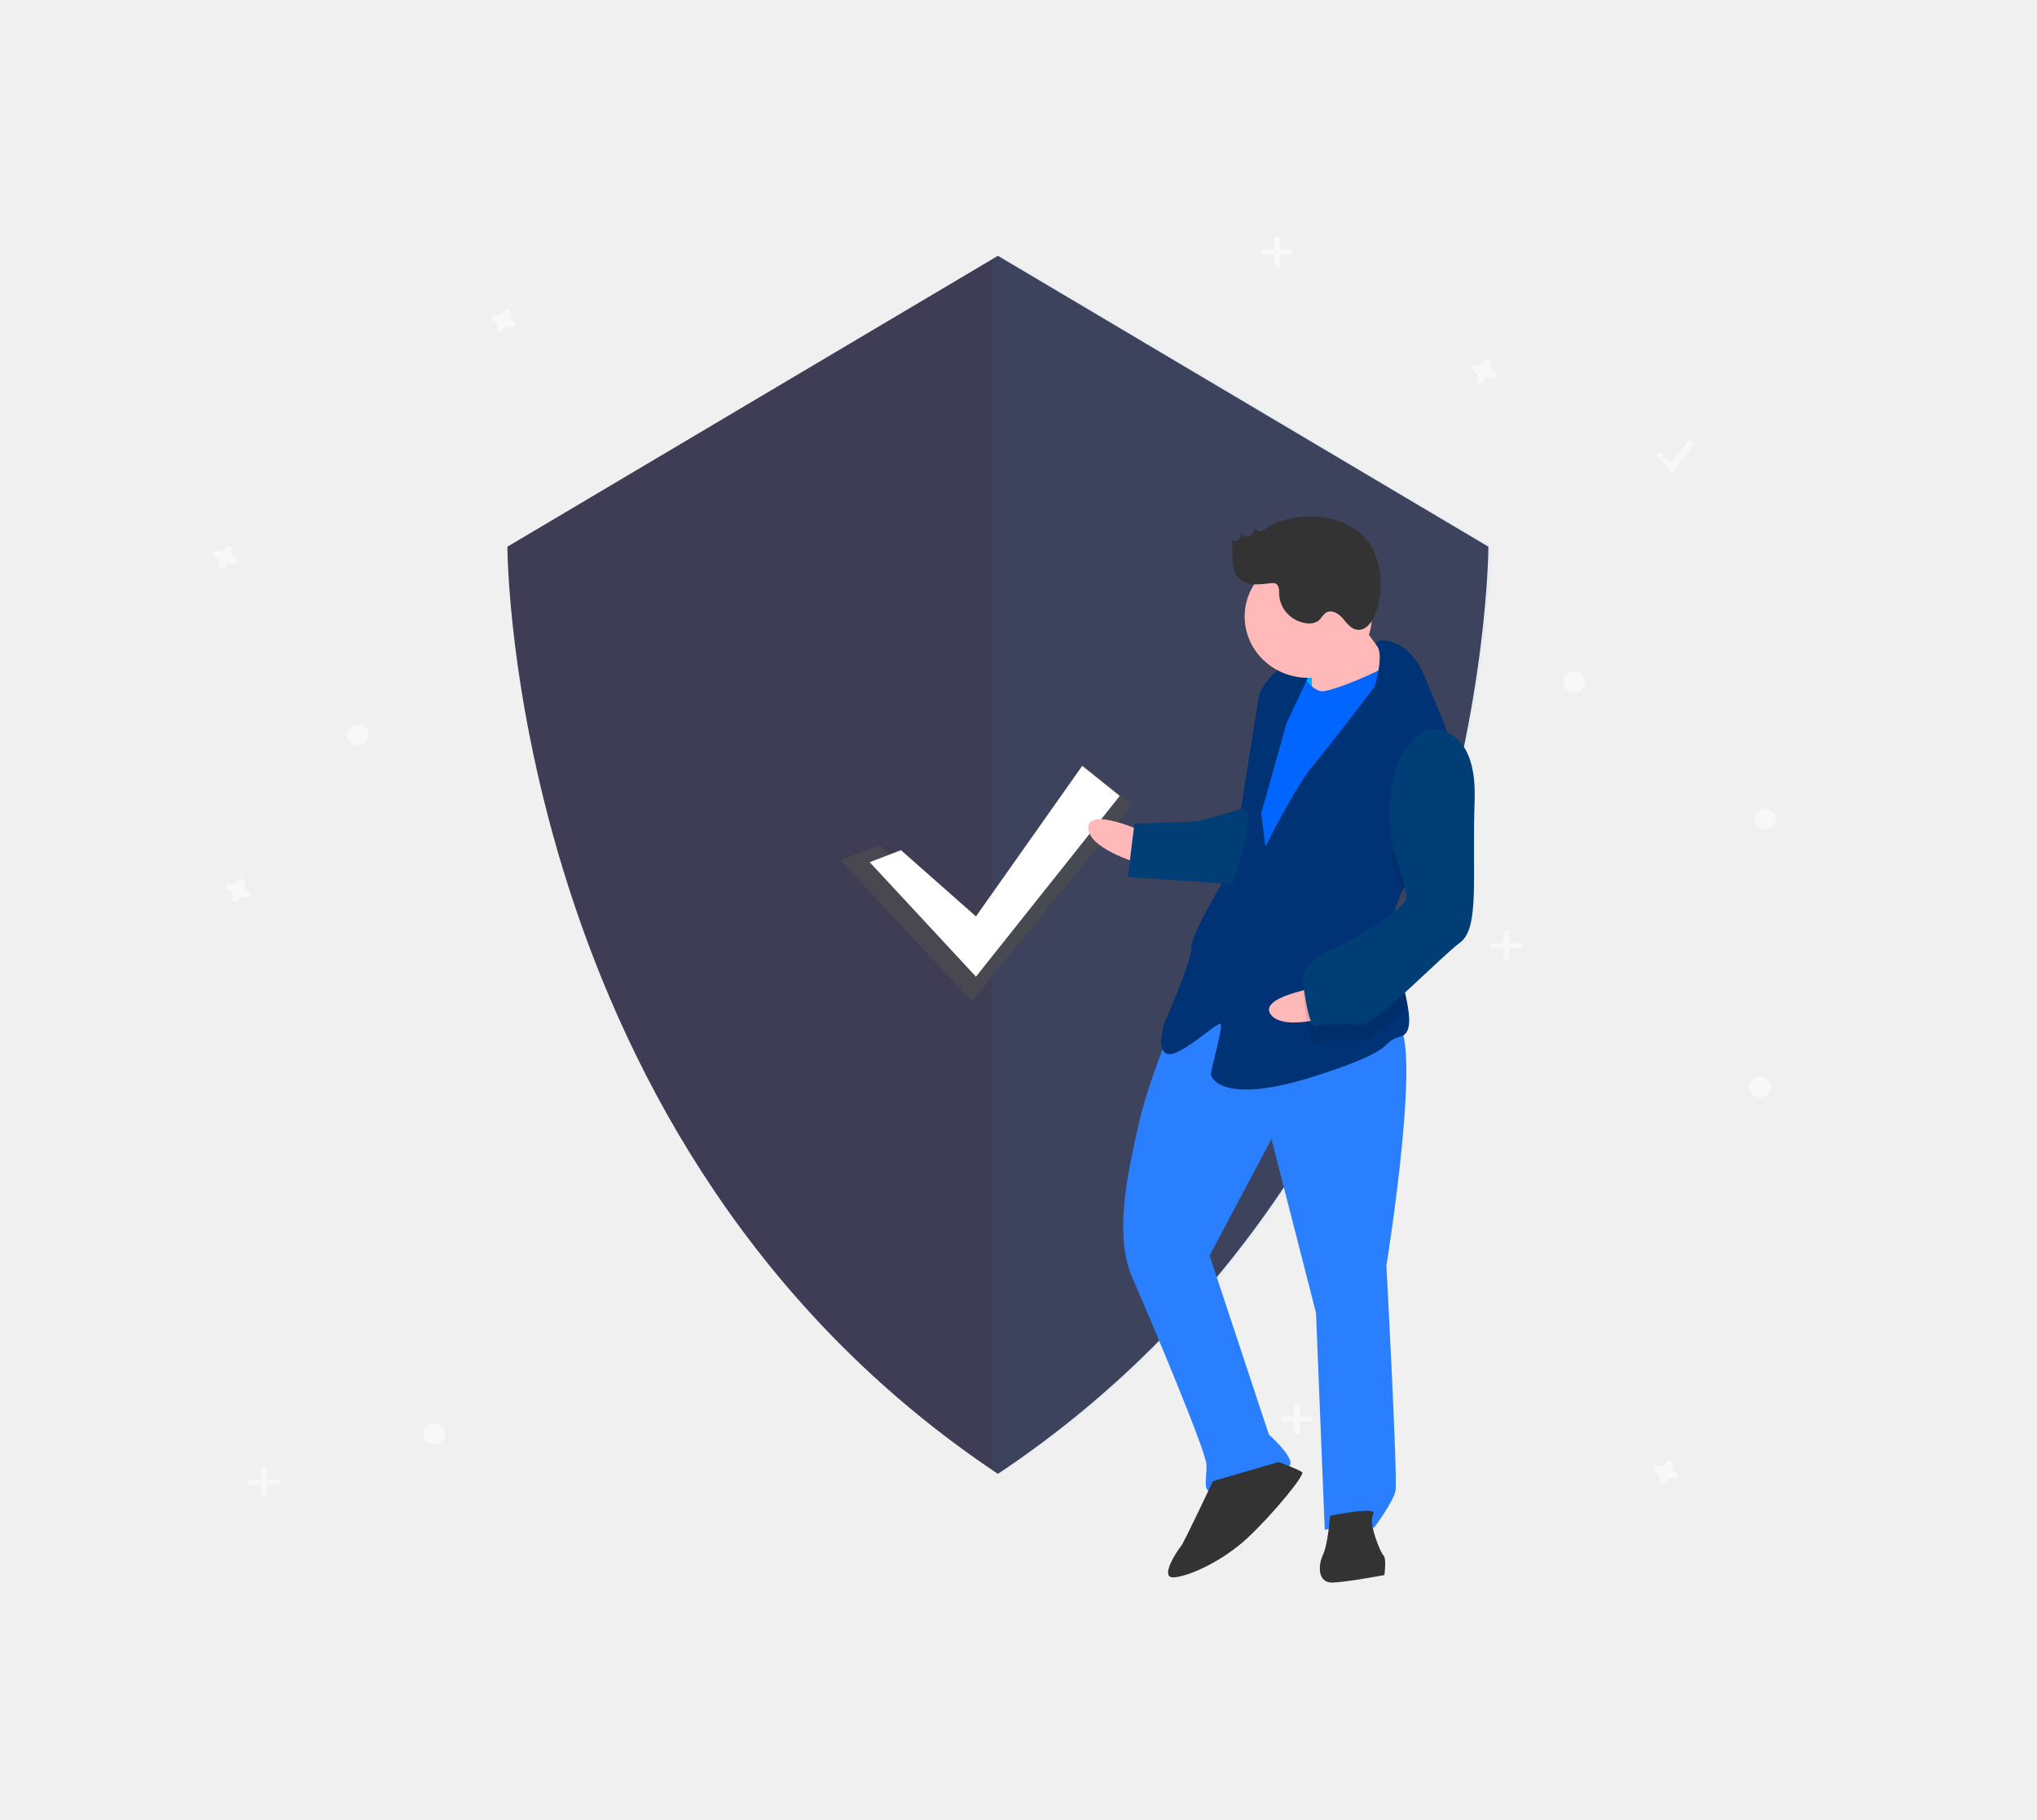
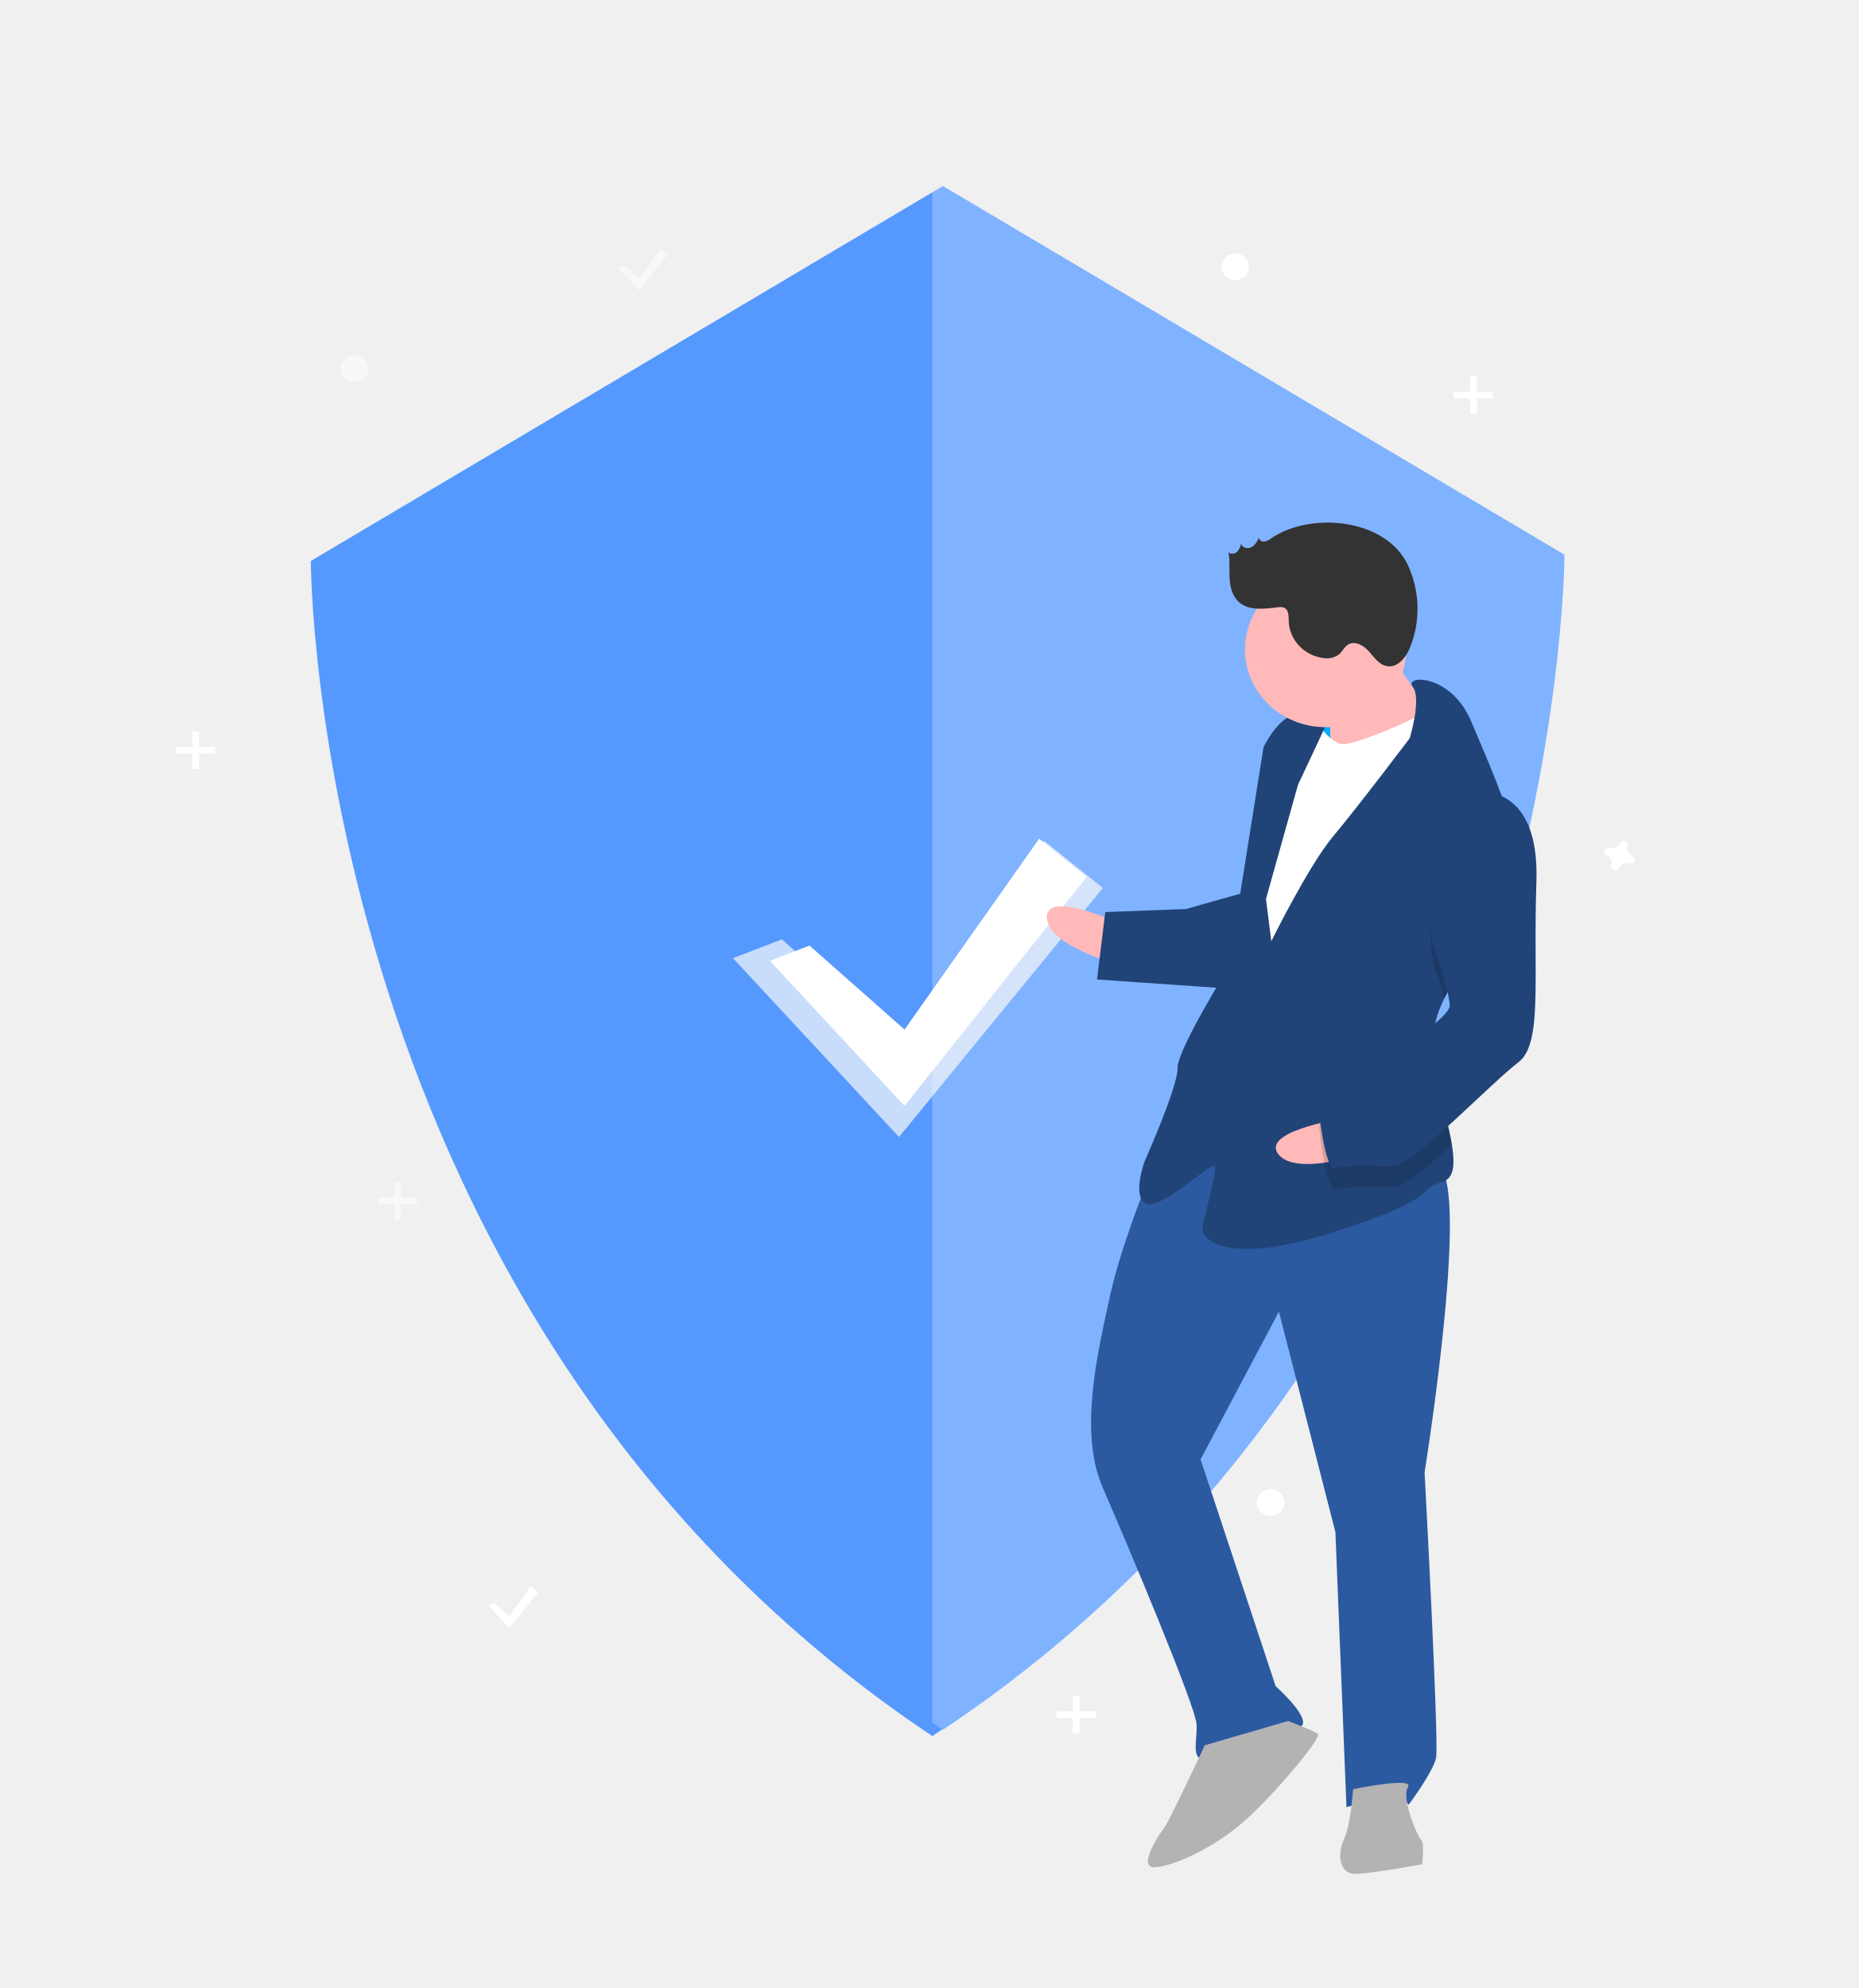
- <svg xmlns="http://www.w3.org/2000/svg" id="f921693e-33a8-40f4-b606-3710578972cc" data-name="Layer 1" width="859.399" height="767.784" viewBox="0 0 859.399 767.784" version="1.1">
-   <defs id="defs119">
-     <linearGradient id="b629f179-8ab2-4411-a7df-956765958247" x1="344.921" y1="369.397" x2="505.399" y2="369.397" gradientUnits="userSpaceOnUse">
-       <stop offset="0" stop-color="gray" stop-opacity="0.25" id="stop112" />
-       <stop offset="0.535" stop-color="gray" stop-opacity="0.12" id="stop114" />
-       <stop offset="1" stop-color="gray" stop-opacity="0.1" id="stop116" />
+ <svg xmlns="http://www.w3.org/2000/svg" xmlns:xlink="http://www.w3.org/1999/xlink" width="618.898" height="661.865" version="1.1" id="svg6663">
+   <defs id="defs6555">
+     <linearGradient id="A" x1="214.068" y1="364.927" x2="627.941" y2="364.927" gradientUnits="userSpaceOnUse">
+       <stop offset="0" stop-color="#06f" id="stop6548" />
+       <stop offset="1" stop-color="#06f" stop-opacity="0" id="stop6550" />
    </linearGradient>
+     <path id="B" d="m 216.824,135.464 a 2.819,2.717 0 0 1 -1.571,-3.284 1.355,1.306 0 0 0 0.061,-0.301 v 0 a 1.414,1.363 0 0 0 -2.54,-0.903 v 0 a 1.355,1.306 0 0 0 -0.156,0.268 2.819,2.717 0 0 1 -3.407,1.514 1.355,1.306 0 0 0 -0.313,-0.059 v 0 a 1.414,1.363 0 0 0 -0.937,2.448 v 0 a 1.355,1.306 0 0 0 0.278,0.151 2.819,2.717 0 0 1 1.571,3.284 1.355,1.306 0 0 0 -0.061,0.301 v 0 a 1.414,1.363 0 0 0 2.54,0.903 v 0 a 1.355,1.306 0 0 0 0.156,-0.268 2.819,2.717 0 0 1 3.407,-1.514 1.355,1.306 0 0 0 0.313,0.059 v 0 a 1.414,1.363 0 0 0 0.937,-2.448 v 0 a 1.355,1.306 0 0 0 -0.278,-0.151 z" />
+     <path id="C" d="m 362.749,121.297 -7.004,-7.544 2.06,-0.794 4.944,4.368 7.004,-9.927 2.472,1.986 z" />
  </defs>
-   <path d="M 421.004,107.947 214.068,230.684 c 0,0 0,253.145 206.937,391.224 C 627.941,483.829 627.941,230.684 627.941,230.684 Z" fill="#3f3d56" id="path123" style="stroke-width:0.753" />
-   <path d="m 422.24,107.947 -3.537,2.098 v 509.468 c 1.175,0.8 2.349,1.601 3.537,2.394 C 629.177,483.829 629.177,230.684 629.177,230.684 Z" fill="#00b0ff" opacity="0.04" id="path125" style="stroke-width:0.753" />
-   <g opacity="0.7" id="g129" transform="matrix(0.7672786,0,0,0.7395103,90.00109,100)" style="fill:#4d4d4d">
-     <polygon points="505.399,323.935 416.949,436.044 344.921,355.542 366.106,347.068 416.949,393.674 479.977,302.75 " fill="url(#b629f179-8ab2-4411-a7df-956765958247)" id="polygon127" style="fill:#4d4d4d" />
+   <path d="m 310.424,64.028 -206.936,122.737 c 0,0 0,253.145 206.937,391.224 206.937,-138.079 206.937,-391.224 206.937,-391.224 z" fill="url(#A)" id="path6557" style="fill:#5599ff" />
+   <path d="m 313.961,61.93 -3.537,2.098 v 509.468 l 3.537,2.394 c 206.937,-138.079 206.937,-391.224 206.937,-391.224 z" fill="#59f" id="path6559" style="fill:#80b3ff" />
+   <path fill="#f9f9f9" d="m 367.203,295.634 -67.866,82.906 -55.266,-59.532 16.255,-6.267 39.011,34.466 48.36,-67.239 z" opacity="0.7" id="path6561" />
+   <path fill="#ffffff" d="m 361.832,291.937 -60.653,76.25 -44.831,-48.292 13.186,-5.083 31.645,27.958 44.831,-63.542 z" id="path6563" />
+   <ellipse cx="423.045" cy="500.213" fill="#80b3ff" rx="4.604" ry="4.437" id="ellipse6575" style="fill:#ffffff" />
+   <g fill="#5599ff" id="g6585" transform="translate(444.0855,49.66496)" style="fill:#ffffff">
+     <use xlink:href="#B" x="-117.393" y="99.834" id="use6581" width="100%" height="100%" style="fill:#ffffff" />
+     <ellipse cx="-32.776" cy="39.154" rx="4.604" ry="4.437" id="ellipse6583" style="fill:#ffffff" />
  </g>
-   <polygon points="498.399,318.935 419.349,422.044 360.921,356.742 378.106,349.868 419.349,387.674 477.777,301.75 " fill="#3ad29f" id="polygon131" transform="matrix(0.7672786,0,0,0.7395103,90.00109,100)" style="fill:#ffffff" />
-   <path d="m 216.824,135.464 a 2.819,2.717 0 0 1 -1.571,-3.284 1.355,1.306 0 0 0 0.061,-0.301 v 0 a 1.414,1.363 0 0 0 -2.54,-0.903 v 0 a 1.355,1.306 0 0 0 -0.156,0.268 2.819,2.717 0 0 1 -3.407,1.514 1.355,1.306 0 0 0 -0.313,-0.059 v 0 a 1.414,1.363 0 0 0 -0.937,2.448 v 0 a 1.355,1.306 0 0 0 0.278,0.151 2.819,2.717 0 0 1 1.571,3.284 1.355,1.306 0 0 0 -0.061,0.301 v 0 a 1.414,1.363 0 0 0 2.54,0.903 v 0 a 1.355,1.306 0 0 0 0.156,-0.268 2.819,2.717 0 0 1 3.407,-1.514 1.355,1.306 0 0 0 0.313,0.059 v 0 a 1.414,1.363 0 0 0 0.937,-2.448 v 0 a 1.355,1.306 0 0 0 -0.278,-0.151 z" fill="#4d8af0" opacity="0.5" id="path133" style="stroke-width:0.753;fill:#ffffff" />
-   <path d="m 104.802,375.805 a 2.819,2.717 0 0 1 -1.571,-3.284 1.355,1.306 0 0 0 0.061,-0.301 v 0 a 1.414,1.363 0 0 0 -2.54,-0.903 v 0 a 1.355,1.306 0 0 0 -0.156,0.268 2.819,2.717 0 0 1 -3.407,1.514 1.355,1.306 0 0 0 -0.313,-0.059 v 0 a 1.414,1.363 0 0 0 -0.937,2.448 v 0 a 1.355,1.306 0 0 0 0.278,0.151 2.819,2.717 0 0 1 1.571,3.284 1.355,1.306 0 0 0 -0.061,0.301 v 0 a 1.414,1.363 0 0 0 2.54,0.903 v 0 a 1.355,1.306 0 0 0 0.156,-0.268 2.819,2.717 0 0 1 3.407,-1.514 1.355,1.306 0 0 0 0.313,0.059 v 0 a 1.414,1.363 0 0 0 0.937,-2.448 v 0 a 1.355,1.306 0 0 0 -0.278,-0.151 z" fill="#4d8af0" opacity="0.5" id="path135" style="stroke-width:0.753;fill:#ffffff" />
-   <ellipse cx="664.232" cy="287.836" fill="#f55f44" opacity="0.5" id="circle137" rx="4.604" ry="4.437" style="stroke-width:0.753;fill:#ffffff" />
-   <ellipse cx="183.148" cy="605.086" fill="#f55f44" opacity="0.5" id="circle139" rx="4.604" ry="4.437" style="stroke-width:0.753;fill:#ffffff" />
-   <ellipse cx="742.494" cy="458.662" fill="#f55f44" opacity="0.5" id="circle141" rx="4.604" ry="4.437" style="stroke-width:0.753;fill:#ffffff" />
-   <path d="m 630.387,156.91 a 2.819,2.717 0 0 1 -1.571,-3.284 1.355,1.306 0 0 0 0.061,-0.301 v 0 a 1.414,1.363 0 0 0 -2.54,-0.903 v 0 a 1.355,1.306 0 0 0 -0.156,0.268 2.819,2.717 0 0 1 -3.407,1.514 1.355,1.306 0 0 0 -0.313,-0.059 v 0 a 1.414,1.363 0 0 0 -0.937,2.448 v 0 a 1.355,1.306 0 0 0 0.278,0.151 2.819,2.717 0 0 1 1.571,3.284 1.355,1.306 0 0 0 -0.061,0.301 v 0 a 1.414,1.363 0 0 0 2.54,0.903 v 0 a 1.355,1.306 0 0 0 0.156,-0.268 2.819,2.717 0 0 1 3.407,-1.514 1.355,1.306 0 0 0 0.313,0.059 v 0 a 1.414,1.363 0 0 0 0.937,-2.448 v 0 a 1.355,1.306 0 0 0 -0.278,-0.151 z" fill="#4d8af0" opacity="0.5" id="path143" style="stroke-width:0.753;fill:#ffffff" />
-   <path d="m 707.115,621.322 a 2.819,2.717 0 0 1 -1.571,-3.284 1.355,1.306 0 0 0 0.061,-0.301 v 0 a 1.414,1.363 0 0 0 -2.54,-0.903 v 0 a 1.355,1.306 0 0 0 -0.156,0.268 2.819,2.717 0 0 1 -3.407,1.514 1.355,1.306 0 0 0 -0.313,-0.059 v 0 a 1.414,1.363 0 0 0 -0.937,2.448 v 0 a 1.355,1.306 0 0 0 0.278,0.151 2.819,2.717 0 0 1 1.571,3.284 1.355,1.306 0 0 0 -0.061,0.301 v 0 a 1.414,1.363 0 0 0 2.54,0.903 v 0 a 1.355,1.306 0 0 0 0.156,-0.268 2.819,2.717 0 0 1 3.407,-1.514 1.355,1.306 0 0 0 0.313,0.059 v 0 a 1.414,1.363 0 0 0 0.937,-2.448 v 0 a 1.355,1.306 0 0 0 -0.278,-0.151 z" fill="#4d8af0" opacity="0.5" id="path145" style="stroke-width:0.753;fill:#ffffff" />
-   <path d="m 99.431,235.298 a 2.819,2.717 0 0 1 -1.571,-3.284 1.355,1.306 0 0 0 0.061,-0.301 v 0 a 1.414,1.363 0 0 0 -2.54,-0.903 v 0 a 1.355,1.306 0 0 0 -0.156,0.268 2.819,2.717 0 0 1 -3.407,1.514 1.355,1.306 0 0 0 -0.313,-0.059 v 0 a 1.414,1.363 0 0 0 -0.937,2.448 v 0 a 1.355,1.306 0 0 0 0.278,0.151 2.819,2.717 0 0 1 1.571,3.284 1.355,1.306 0 0 0 -0.061,0.301 v 0 a 1.414,1.363 0 0 0 2.54,0.903 v 0 a 1.355,1.306 0 0 0 0.156,-0.268 2.819,2.717 0 0 1 3.407,-1.514 1.355,1.306 0 0 0 0.313,0.059 v 0 a 1.414,1.363 0 0 0 0.937,-2.448 v 0 a 1.355,1.306 0 0 0 -0.278,-0.151 z" fill="#4d8af0" opacity="0.5" id="path147" style="stroke-width:0.753;fill:#ffffff" />
-   <ellipse cx="150.922" cy="310.021" fill="#47e6b1" opacity="0.5" id="circle149" rx="4.604" ry="4.437" style="stroke-width:0.753;fill:#ffffff" />
-   <ellipse cx="744.796" cy="345.517" fill="#47e6b1" opacity="0.5" id="circle151" rx="4.604" ry="4.437" style="stroke-width:0.753;fill:#ffffff" />
-   <g opacity="0.5" id="g157" transform="matrix(0.7672786,0,0,0.7395103,90.00109,100)" style="fill:#ffffff">
-     <rect x="583.399" width="3" height="17" fill="#47e6b1" id="rect153" y="0" style="fill:#ffffff" />
-     <rect x="753.7" y="66.108" width="3" height="17" transform="rotate(90,703.1034,-43.59616)" fill="#47e6b1" id="rect155" style="fill:#ffffff" />
+   <g fill="#5599ff" id="g6603" transform="translate(246.911,-54.51751)" style="fill:#ffffff">
+     <path d="m 110.257,619.136 h 2.302 v 12.572 h -2.302 z" id="path6599" style="fill:#ffffff" />
+     <path d="m 117.929,624.313 v 2.219 h -13.044 v -2.219 z" id="path6601" style="fill:#ffffff" />
  </g>
-   <g opacity="0.5" id="g163" transform="matrix(0.7672786,0,0,0.7395103,90.00109,100)" style="fill:#ffffff">
-     <rect x="594.399" y="666" width="3" height="17" fill="#47e6b1" id="rect159" style="fill:#ffffff" />
-     <rect x="764.7" y="732.108" width="3" height="17" transform="rotate(90,714.1034,622.4039)" fill="#47e6b1" id="rect161" style="fill:#ffffff" />
+   <g fill="#80b3ff" id="g6609" transform="translate(-173.8484,-370.8061)" style="fill:#ffffff">
+     <path d="m 663.3,496.084 h 2.302 v 12.572 H 663.3 Z" id="path6605" style="fill:#ffffff" />
+     <path d="m 670.972,501.261 v 2.219 h -13.044 v -2.219 z" id="path6607" style="fill:#ffffff" />
  </g>
-   <g opacity="0.5" id="g169" transform="matrix(0.7672786,0,0,0.7395103,90.00109,100)" style="fill:#ffffff">
-     <rect x="26.399" y="702" width="3" height="17" fill="#47e6b1" id="rect165" style="fill:#ffffff" />
-     <rect x="196.7" y="768.108" width="3" height="17" transform="rotate(90,146.1034,658.4039)" fill="#47e6b1" id="rect167" style="fill:#ffffff" />
+   <path fill="#0066ff" opacity="0.5" d="m 222.317,84.787 -9.476,11.913 -7.004,-7.544 2.06,-0.794 4.944,4.368 7.004,-9.927 z" id="path6611" style="fill:#ffffff" />
+   <path fill="#00b0ff" d="m 431.689,233.662 17.053,-0.637 0.85,21.132 -17.053,0.637 z" id="path6613" />
+   <path d="m 371.815,307.034 c 0,0 -23.616,-10.875 -23.238,-1.483 0.378,9.392 23.805,15.571 23.805,15.571 z" fill="#ffb9b9" id="path6615" />
+   <path d="m 384.771,386.502 c 0,0 -11.142,26.283 -15.258,45.25 -4.116,18.967 -10.386,45.067 -2.322,63.578 8.064,18.511 30.992,72.915 31.228,78.785 0.236,5.87 -1.964,11.831 2.909,11.649 4.873,-0.182 31.387,-8.228 32.463,-11.795 1.076,-3.567 -9.046,-12.595 -9.046,-12.595 l -24.996,-75.491 26.079,-49.181 18.811,73.371 3.684,91.572 c 0,0 18.082,-5.379 20.707,-0.774 0,0 8.101,-10.885 9.131,-15.626 1.03,-4.741 -3.826,-95.094 -3.826,-95.094 0,0 16.598,-102.912 3.199,-102.412 -13.399,0.5 -65.881,-30.459 -92.764,-1.236 z" fill="#2c5aa0" id="path6617" />
+   <path d="m 401.139,581.068 c 0,0 -12.36,26.329 -13.531,27.548 -1.171,1.219 -9.225,13.278 -3.135,13.051 6.09,-0.227 20.471,-6.644 31.056,-16.446 10.585,-9.802 24.541,-26.784 23.275,-27.913 -1.266,-1.129 -9.934,-4.332 -9.934,-4.332 z m 49.385,14.615 c 0,0 -0.746,11.786 -2.993,16.573 -2.247,4.787 -1.964,11.831 4.127,11.603 6.091,-0.228 21.831,-3.167 21.831,-3.167 0,0 0.935,-7.09 -0.331,-8.218 -1.266,-1.128 -6.657,-13.86 -4.363,-17.473 2.294,-3.613 -18.271,0.683 -18.271,0.683 z" fill="#b3b3b3" id="path6619" />
+   <path d="m 459.534,213.221 c 0,0 12.984,19.503 18.045,24.017 5.061,4.514 -9.178,14.452 -9.178,14.452 l -25.485,3.304 c 0,0 0.321,-22.352 -0.992,-24.654 -1.313,-2.302 17.61,-17.119 17.61,-17.119 z" fill="#ffb9b9" id="path6621" />
+   <path d="m 437.383,238.74 c 0,0 5.25,9.21 10.123,9.028 4.873,-0.182 30.074,-10.53 31.151,-14.098 1.077,-3.568 8.348,25.555 8.348,25.555 l -61.667,104.597 -15.042,-10.02 7.288,-61.412 5.986,-33.145 z" fill="#ffffff" id="path6623" />
+   <path d="m 480.93,332.35 c -2.46,4.96 -3.996,10.132 -3.783,15.426 0.009,0.235 0.019,0.47 0.04,0.704 0.584,10.866 4.737,23.432 6.227,32.571 1.081,6.556 0.773,11.341 -3.207,12.465 -9.65,2.712 1.407,4.65 -35.929,16.628 -37.336,11.978 -43.851,1.639 -43.946,-0.709 -0.095,-2.348 5.287,-20.186 4.022,-21.314 -1.265,-1.128 -17.705,14.771 -22.671,12.605 -4.966,-2.166 -0.567,-14.088 -0.567,-14.088 0,0 11.189,-25.109 10.953,-30.979 -0.236,-5.87 16.949,-33.555 16.949,-33.555 l 11.688,-73.335 c 0,0 4.494,-9.574 10.538,-10.976 6.044,-1.402 11.057,1.938 11.057,1.938 l -10.113,21.542 -10.669,38.023 1.785,14.043 c 0,0 12.407,-25.155 20.556,-34.866 8.149,-9.711 25.523,-32.7 25.523,-32.7 0,0 4.056,-13.191 0.994,-17.133 -3.062,-3.954 12.773,-4.545 19.524,11.663 3.578,8.59 9.388,21.401 13.028,33.328 3.243,10.567 4.775,20.445 1.562,26.091 -4.911,8.626 -17.264,19.963 -23.561,32.626 z" fill="#214478" id="path6625" />
+   <path d="m 504.492,299.724 c -4.911,8.626 -17.264,19.963 -23.561,32.626 -1.645,-5.712 -3.652,-11.621 -3.652,-11.621 0,0 -7.696,-39.689 15.069,-49.946 a 15.236,14.685 0 0 1 10.582,2.85 c 3.243,10.567 4.775,20.445 1.562,26.091 z" opacity="0.15" id="path6627" />
+   <path d="m 414.117,297.223 -19.3,5.424 -26.798,1.002 -2.757,22.443 44.04,3.057 c 0,0 11,-29.805 4.815,-31.926 z" fill="#214478" id="path6629" />
+   <path d="m 445.589,372.682 c 0,0 -25.82,4.129 -19.927,11.618 5.893,7.489 28.767,-0.384 28.767,-0.384 z" fill="#ffb9b9" id="path6631" />
+   <path d="m 477.188,348.481 c 0.584,10.866 4.737,23.432 6.227,32.571 -8.225,7.503 -16.047,14.121 -18.995,14.231 -6.09,0.228 -15.882,-0.582 -19.489,0.728 -3.607,1.31 -5.723,-20.95 -5.723,-20.95 0,0 2.153,-7.135 11.756,-11.021 6.482,-2.629 18.907,-9.76 26.224,-15.56 z" opacity="0.154" id="path6633" />
+   <path d="m 492.065,263.739 c 0,0 20.613,-3.122 19.499,29.841 -1.114,32.963 2.173,54.004 -6.118,60.193 -8.291,6.189 -35.22,34.238 -41.311,34.466 -6.091,0.228 -15.882,-0.582 -19.489,0.728 -3.607,1.31 -5.723,-20.95 -5.723,-20.95 0,0 2.153,-7.135 11.756,-11.021 9.603,-3.886 32.227,-17.665 32.038,-22.361 -0.189,-4.696 -5.723,-20.95 -5.723,-20.95 0,0 -7.696,-39.689 15.069,-49.946 z" fill="#214478" id="path6635" />
+   <ellipse cx="441.357" cy="216.252" fill="#ffb9b9" rx="26.818" ry="25.848" id="ellipse6637" />
+   <path d="m 423.3,179.205 a 5.178,4.991 0 0 1 -2.255,1.091 1.609,1.551 0 0 1 -1.865,-1.245 c -0.614,1.226 -1.306,2.534 -2.559,3.163 -1.253,0.629 -3.19,0.102 -3.37,-1.249 a 5.913,5.699 0 0 1 -1.361,2.769 c -0.777,0.714 -2.187,0.895 -2.865,0.092 0.549,2.89 0.21,5.861 0.382,8.794 0.172,2.933 0.984,6.042 3.283,7.971 3.353,2.813 8.395,2.118 12.805,1.586 a 3.887,3.746 0 0 1 2.007,0.106 c 1.651,0.678 1.577,2.894 1.599,4.624 a 13.33,12.847 0 0 0 11.672,12.2 6.682,6.44 0 0 0 4.966,-1.168 c 1.252,-1.023 1.892,-2.69 3.327,-3.459 2.334,-1.25 5.165,0.573 6.871,2.552 1.706,1.979 3.388,4.414 6.032,4.777 3.496,0.479 6.159,-2.955 7.466,-6.117 a 37,35.661 0 0 0 -0.735,-27.709 c -7.301,-15.338 -32.24,-17.764 -45.4,-8.776 z" fill="#333333" id="path6639" />
+   <use xlink:href="#C" x="-216.907" y="368.606" fill="#5599ff" id="use6653" width="100%" height="100%" transform="translate(23.78737,52.1595)" style="fill:#ffffff" />
+   <g opacity="0.5" fill="#2a7fff" id="g6659" transform="translate(-191.4773,-257.1216)" style="fill:#ffffff">
+     <path d="m 322.704,650.616 h 2.302 v 12.572 h -2.302 z" id="path6655" style="fill:#ffffff" />
+     <path d="m 330.377,655.793 v 2.219 h -13.044 v -2.219 z" id="path6657" style="fill:#ffffff" />
  </g>
-   <g opacity="0.5" id="g175" transform="matrix(0.7672786,0,0,0.7395103,90.00109,100)" style="fill:#ffffff">
-     <rect x="709.399" y="396" width="3" height="17" fill="#47e6b1" id="rect171" style="fill:#ffffff" />
-     <rect x="879.7" y="462.108" width="3" height="17" transform="rotate(90,829.1034,352.4038)" fill="#47e6b1" id="rect173" style="fill:#ffffff" />
+   <ellipse cx="118.089" cy="122.73" fill="#80b3ff" opacity="0.5" rx="4.604" ry="4.437" id="ellipse6661" style="fill:#ffffff" />
+   <g fill="#5599ff" id="g6603-2" transform="translate(-46.2704,-375.6383)" style="fill:#ffffff">
+     <path d="m 110.257,619.136 h 2.302 v 12.572 h -2.302 z" id="path6599-1" style="fill:#ffffff" />
+     <path d="m 117.929,624.313 v 2.219 h -13.044 v -2.219 z" id="path6601-2" style="fill:#ffffff" />
  </g>
-   <polygon points="814.399,118.185 802.049,134.294 792.921,124.092 795.606,123.018 802.049,128.924 811.177,115.5 " fill="#47e6b1" opacity="0.5" id="polygon177" transform="matrix(0.7672786,0,0,0.7395103,90.00109,100)" style="fill:#ffffff" />
-   <rect x="530.673" y="297.642" width="17.065" height="21.149" transform="matrix(0.9993023,-0.03734864,0.0402017,0.9991916,0,0)" fill="#00b0ff" id="rect179" style="stroke-width:0.753" />
-   <path d="m 482.395,350.953 c 0,0 -23.616,-10.875 -23.238,-1.483 0.378,9.392 23.805,15.571 23.805,15.571 z" fill="#ffb9b9" id="path181" style="stroke-width:0.753" />
-   <path d="m 495.351,430.421 c 0,0 -11.142,26.283 -15.258,45.25 -4.117,18.966 -10.386,45.067 -2.322,63.578 8.064,18.511 30.992,72.915 31.228,78.785 0.236,5.87 -1.964,11.831 2.909,11.649 4.872,-0.182 31.387,-8.228 32.463,-11.795 1.076,-3.568 -9.046,-12.595 -9.046,-12.595 l -24.996,-75.491 26.079,-49.181 18.811,73.371 3.684,91.572 c 0,0 18.082,-5.379 20.707,-0.774 0,0 8.101,-10.885 9.131,-15.626 1.029,-4.742 -3.826,-95.094 -3.826,-95.094 0,0 16.598,-102.912 3.199,-102.412 -13.399,0.501 -65.881,-30.459 -92.764,-1.236 z" fill="#00b0ff" id="path183" style="stroke-width:0.753;fill:#2a7fff" />
-   <path d="m 511.719,624.987 c 0,0 -12.36,26.329 -13.531,27.548 -1.171,1.22 -9.225,13.278 -3.135,13.051 6.09,-0.228 20.471,-6.644 31.056,-16.446 10.585,-9.802 24.541,-26.784 23.275,-27.913 -1.265,-1.128 -9.934,-4.332 -9.934,-4.332 z" fill="#575a89" id="path185" style="stroke-width:0.753;fill:#333333" />
-   <path d="m 561.104,639.602 c 0,0 -0.746,11.786 -2.993,16.573 -2.247,4.787 -1.964,11.831 4.127,11.603 6.09,-0.228 21.831,-3.167 21.831,-3.167 0,0 0.935,-7.09 -0.331,-8.218 -1.265,-1.128 -6.657,-13.86 -4.363,-17.473 2.294,-3.613 -18.271,0.683 -18.271,0.683 z" fill="#575a89" id="path187" style="stroke-width:0.753;fill:#333333" />
-   <path d="m 570.114,257.14 c 0,0 12.984,19.503 18.045,24.017 5.061,4.514 -9.178,14.452 -9.178,14.452 l -25.485,3.304 c 0,0 0.321,-22.352 -0.992,-24.654 -1.313,-2.302 17.61,-17.119 17.61,-17.119 z" fill="#ffb9b9" id="path189" style="stroke-width:0.753" />
-   <path d="m 547.963,282.659 c 0,0 5.25,9.21 10.123,9.028 4.872,-0.182 30.074,-10.53 31.151,-14.098 1.076,-3.568 8.348,25.555 8.348,25.555 l -61.667,104.597 -15.042,-10.02 7.288,-61.412 5.986,-33.145 z" fill="#00b0ff" id="path191" style="stroke-width:0.753;fill:#0066ff" />
-   <path d="m 591.51,376.269 c -2.46,4.96 -3.996,10.132 -3.783,15.426 0.009,0.235 0.019,0.47 0.041,0.704 0.584,10.866 4.737,23.432 6.227,32.571 1.081,6.556 0.773,11.341 -3.207,12.465 -9.65,2.712 1.407,4.65 -35.929,16.628 -37.336,11.977 -43.851,1.639 -43.946,-0.709 -0.095,-2.348 5.287,-20.186 4.022,-21.314 -1.265,-1.128 -17.705,14.771 -22.671,12.605 -4.967,-2.166 -0.567,-14.088 -0.567,-14.088 0,0 11.189,-25.109 10.953,-30.979 -0.236,-5.87 16.949,-33.555 16.949,-33.555 l 11.688,-73.335 c 0,0 4.494,-9.574 10.538,-10.976 6.043,-1.402 11.057,1.938 11.057,1.938 l -10.113,21.542 -10.669,38.023 1.785,14.043 c 0,0 12.407,-25.155 20.556,-34.866 8.149,-9.711 25.523,-32.7 25.523,-32.7 0,0 4.056,-13.191 0.994,-17.133 -3.062,-3.954 12.773,-4.545 19.524,11.663 3.578,8.59 9.388,21.401 13.028,33.328 3.243,10.566 4.775,20.445 1.562,26.091 -4.911,8.626 -17.264,19.963 -23.561,32.626 z" fill="#575a89" id="path193" style="stroke-width:0.753;fill:#003376;fill-opacity:1" />
-   <path d="m 615.072,343.643 c -4.911,8.626 -17.264,19.963 -23.561,32.626 -1.645,-5.712 -3.652,-11.621 -3.652,-11.621 0,0 -7.696,-39.689 15.069,-49.946 a 15.236,14.685 0 0 1 10.582,2.85 c 3.243,10.566 4.775,20.445 1.562,26.091 z" opacity="0.1" id="path195" style="stroke-width:0.753" />
-   <path d="m 524.697,341.142 -19.3,5.424 -26.798,1.002 -2.757,22.443 44.04,3.057 c 0,0 11,-29.805 4.815,-31.926 z" fill="#575a89" id="path197" style="stroke-width:0.753;fill:#003e75;fill-opacity:1" />
-   <path d="m 556.169,416.601 c 0,0 -25.82,4.129 -19.927,11.618 5.893,7.489 28.767,-0.384 28.767,-0.384 z" fill="#ffb9b9" id="path199" style="stroke-width:0.753" />
-   <path d="m 587.768,392.4 c 0.584,10.866 4.737,23.432 6.227,32.571 -8.225,7.503 -16.047,14.121 -18.995,14.231 -6.09,0.228 -15.882,-0.582 -19.489,0.728 -3.607,1.311 -5.723,-20.95 -5.723,-20.95 0,0 2.153,-7.135 11.756,-11.021 6.482,-2.629 18.907,-9.76 26.224,-15.56 z" opacity="0.1" id="path201" style="stroke-width:0.753" />
-   <path d="m 602.645,307.658 c 0,0 20.613,-3.122 19.499,29.841 -1.114,32.963 2.173,54.004 -6.118,60.193 -8.29,6.189 -35.22,34.238 -41.311,34.466 -6.09,0.228 -15.882,-0.582 -19.489,0.728 -3.607,1.311 -5.723,-20.95 -5.723,-20.95 0,0 2.153,-7.135 11.756,-11.021 9.603,-3.886 32.227,-17.665 32.038,-22.361 -0.189,-4.696 -5.723,-20.95 -5.723,-20.95 0,0 -7.696,-39.689 15.069,-49.946 z" fill="#575a89" id="path203" style="stroke-width:0.753;fill:#003e75;fill-opacity:1" />
-   <ellipse cx="551.937" cy="260.171" fill="#ffb9b9" id="circle205" rx="26.818" ry="25.848" style="stroke-width:0.753" />
-   <path d="m 533.88,223.124 a 5.178,4.991 0 0 1 -2.255,1.091 1.609,1.551 0 0 1 -1.865,-1.245 c -0.614,1.226 -1.306,2.534 -2.559,3.163 -1.253,0.629 -3.19,0.102 -3.37,-1.249 a 5.913,5.699 0 0 1 -1.361,2.769 c -0.777,0.714 -2.187,0.895 -2.865,0.092 0.549,2.89 0.21,5.861 0.382,8.794 0.172,2.933 0.984,6.042 3.283,7.971 3.353,2.813 8.395,2.118 12.805,1.586 a 3.887,3.746 0 0 1 2.007,0.106 c 1.651,0.678 1.577,2.894 1.599,4.624 a 13.33,12.847 0 0 0 11.672,12.2 6.682,6.44 0 0 0 4.966,-1.168 c 1.252,-1.023 1.892,-2.69 3.327,-3.459 2.334,-1.25 5.165,0.573 6.872,2.552 1.707,1.979 3.388,4.414 6.032,4.777 3.496,0.479 6.159,-2.955 7.466,-6.117 a 37,35.661 0 0 0 -0.735,-27.709 c -7.301,-15.338 -32.24,-17.764 -45.4,-8.776 z" fill="#2f2e41" id="path207" style="stroke-width:0.753;fill:#333333" />
</svg>
